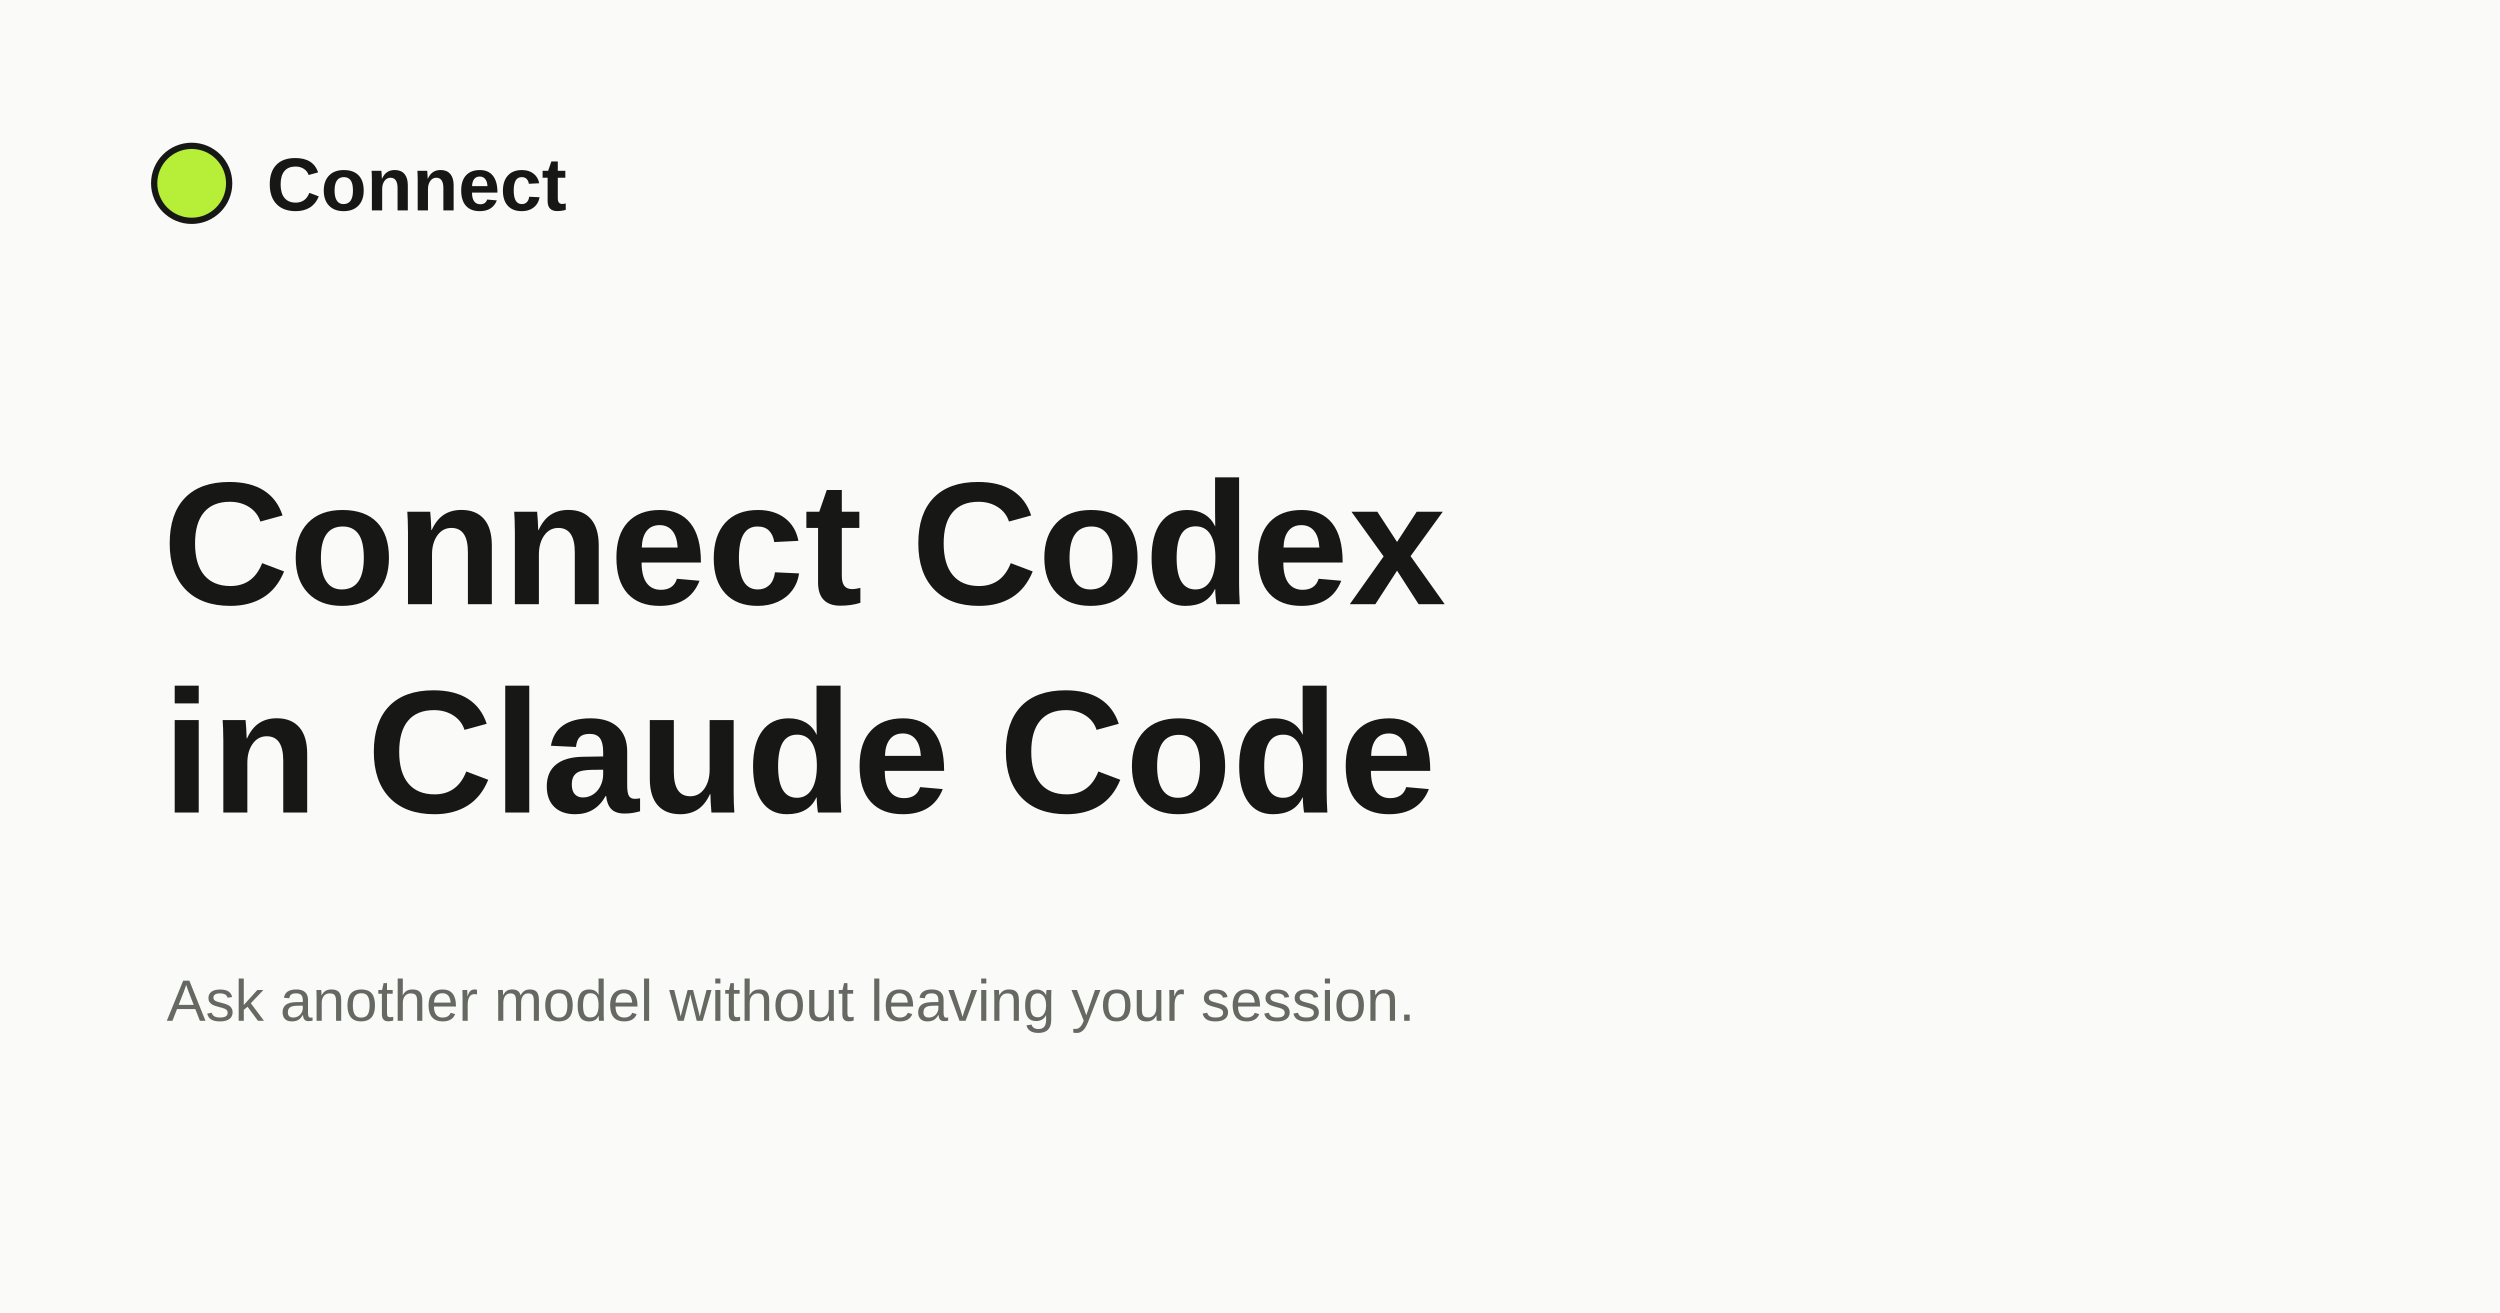
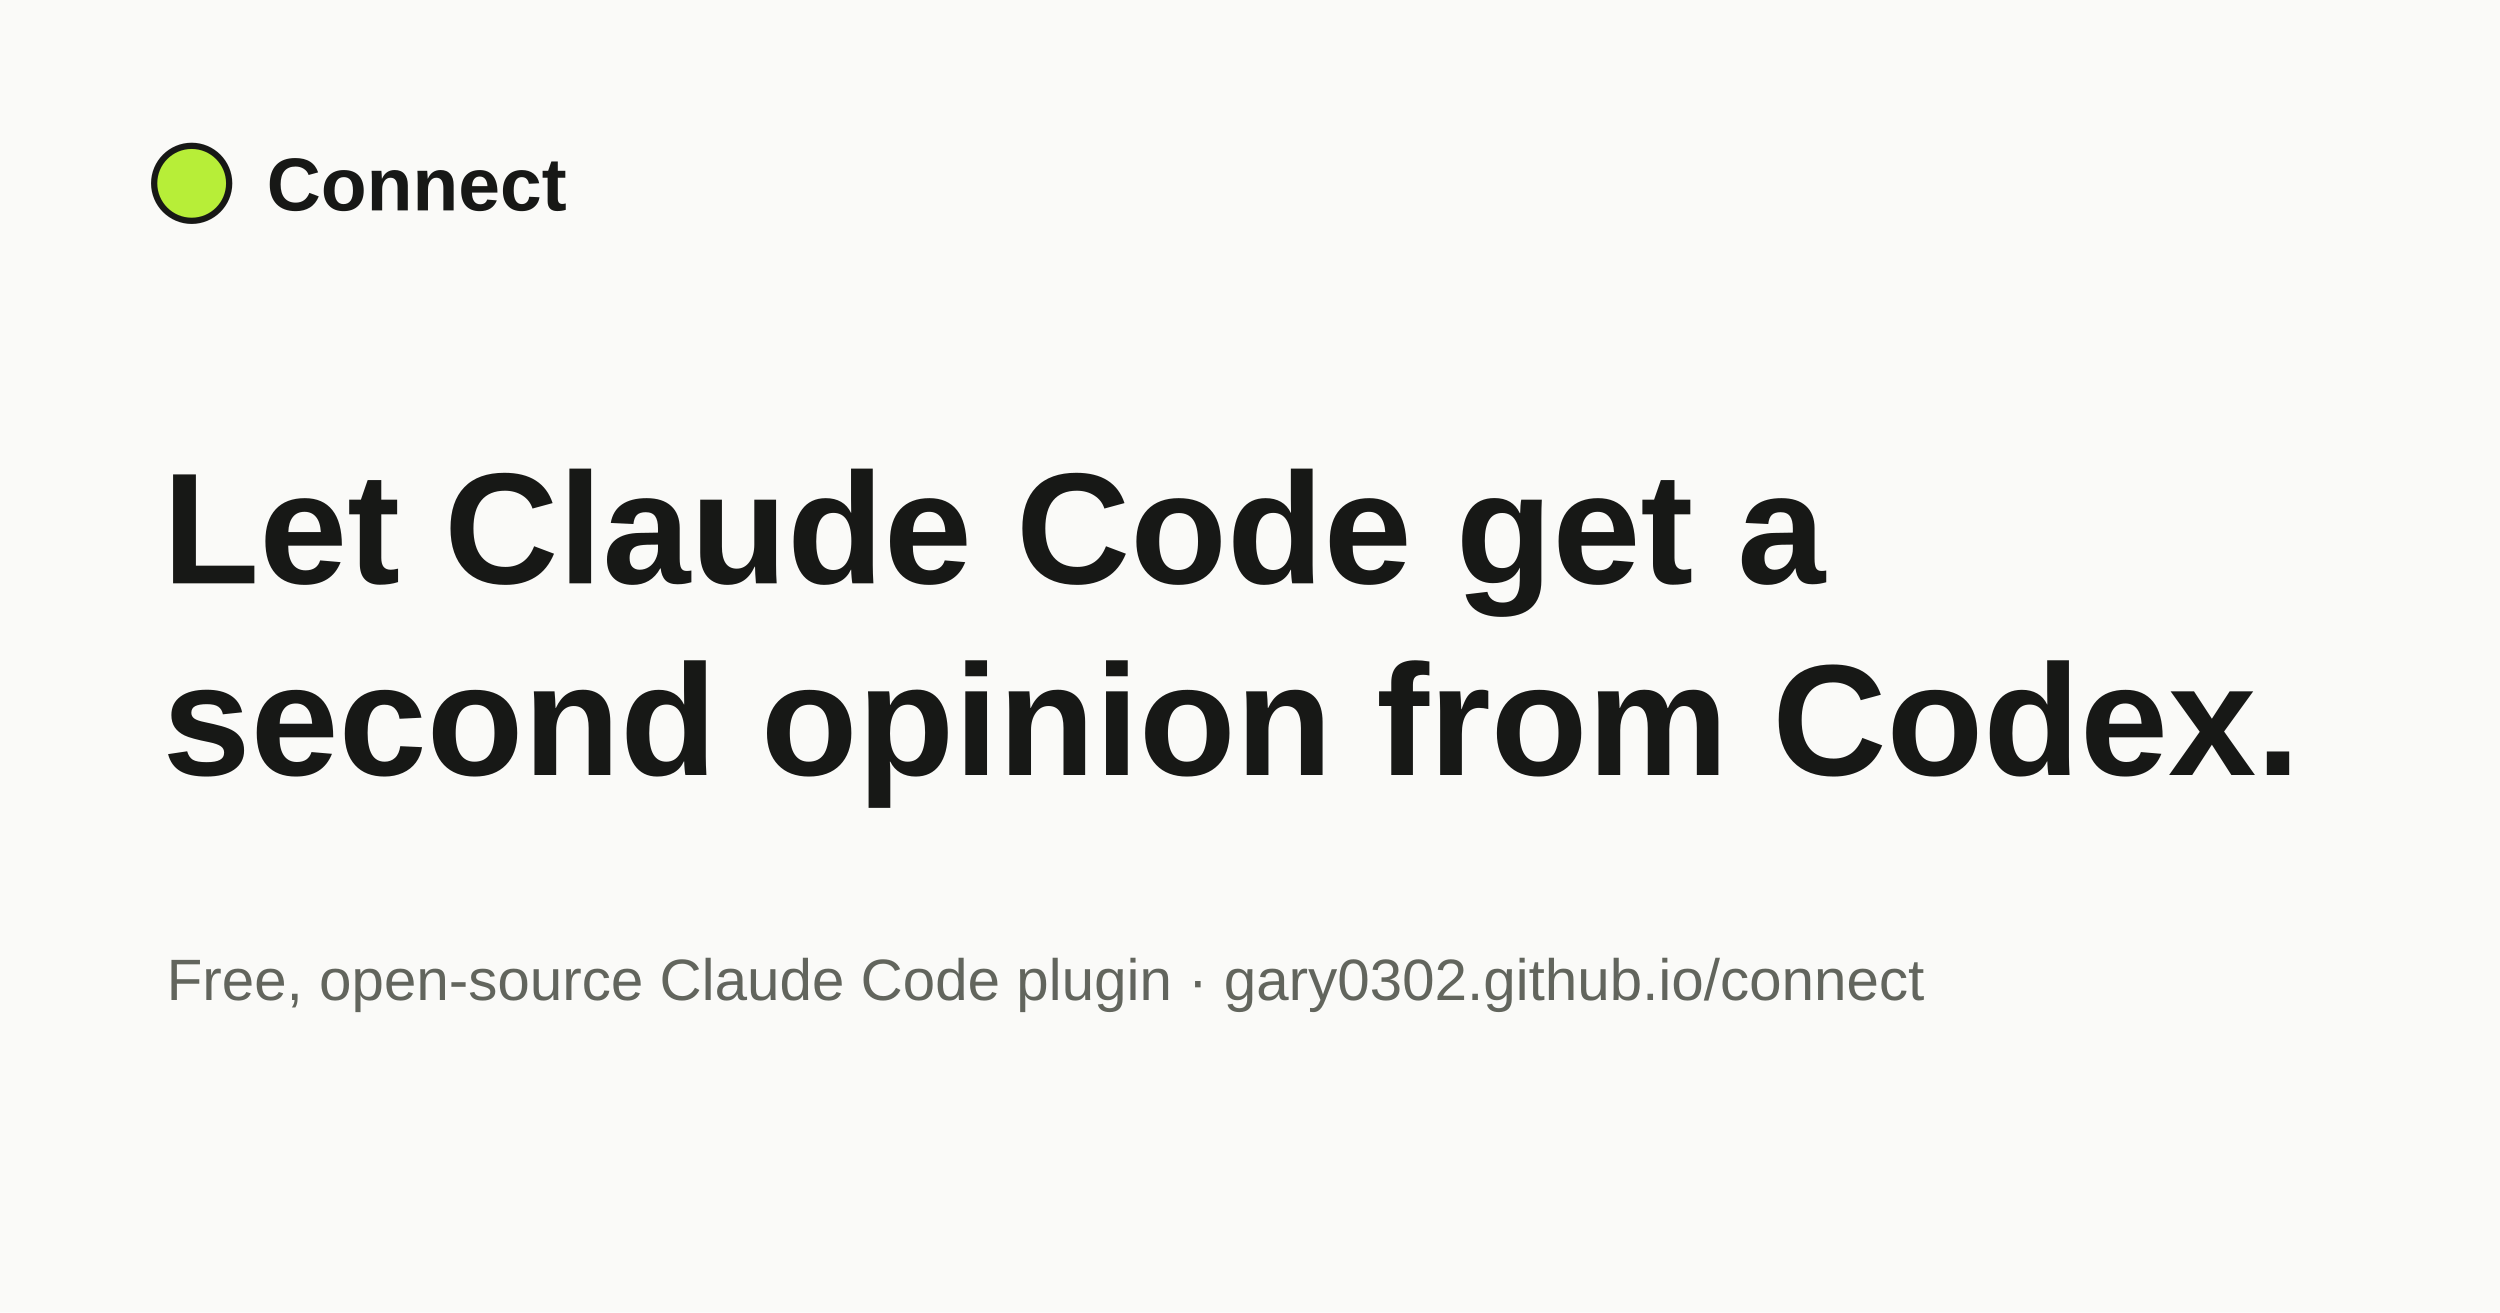
<svg xmlns="http://www.w3.org/2000/svg" width="1200" height="630" viewBox="0 0 1200 630">
  <rect width="1200" height="630" fill="#fafaf8" />
  <circle cx="92" cy="88" r="18" fill="#b7ee38" stroke="#171816" stroke-width="3" />
  <text x="128" y="101" fill="#171816" font-family="Arial,sans-serif" font-size="36" font-weight="700">Connect</text>
-   <text x="78" y="290" fill="#171816" font-family="Arial,sans-serif" font-size="84" font-weight="700">Connect Codex</text>
-   <text x="78" y="390" fill="#171816" font-family="Arial,sans-serif" font-size="84" font-weight="700">in Claude Code</text>
-   <text x="80" y="490" fill="#666961" font-family="Arial,sans-serif" font-size="28">Ask another model without leaving your session.</text>
+   <text x="78" y="280" fill="#171816" font-family="Arial,sans-serif" font-size="76" font-weight="700">Let Claude Code get a</text>
+   <text x="78" y="372" fill="#171816" font-family="Arial,sans-serif" font-size="76" font-weight="700">second opinion from Codex.</text>
+   <text x="80" y="480" fill="#62655d" font-family="Arial,sans-serif" font-size="28">Free, open-source Claude Code plugin · gary0302.github.io/connect</text>
</svg>
